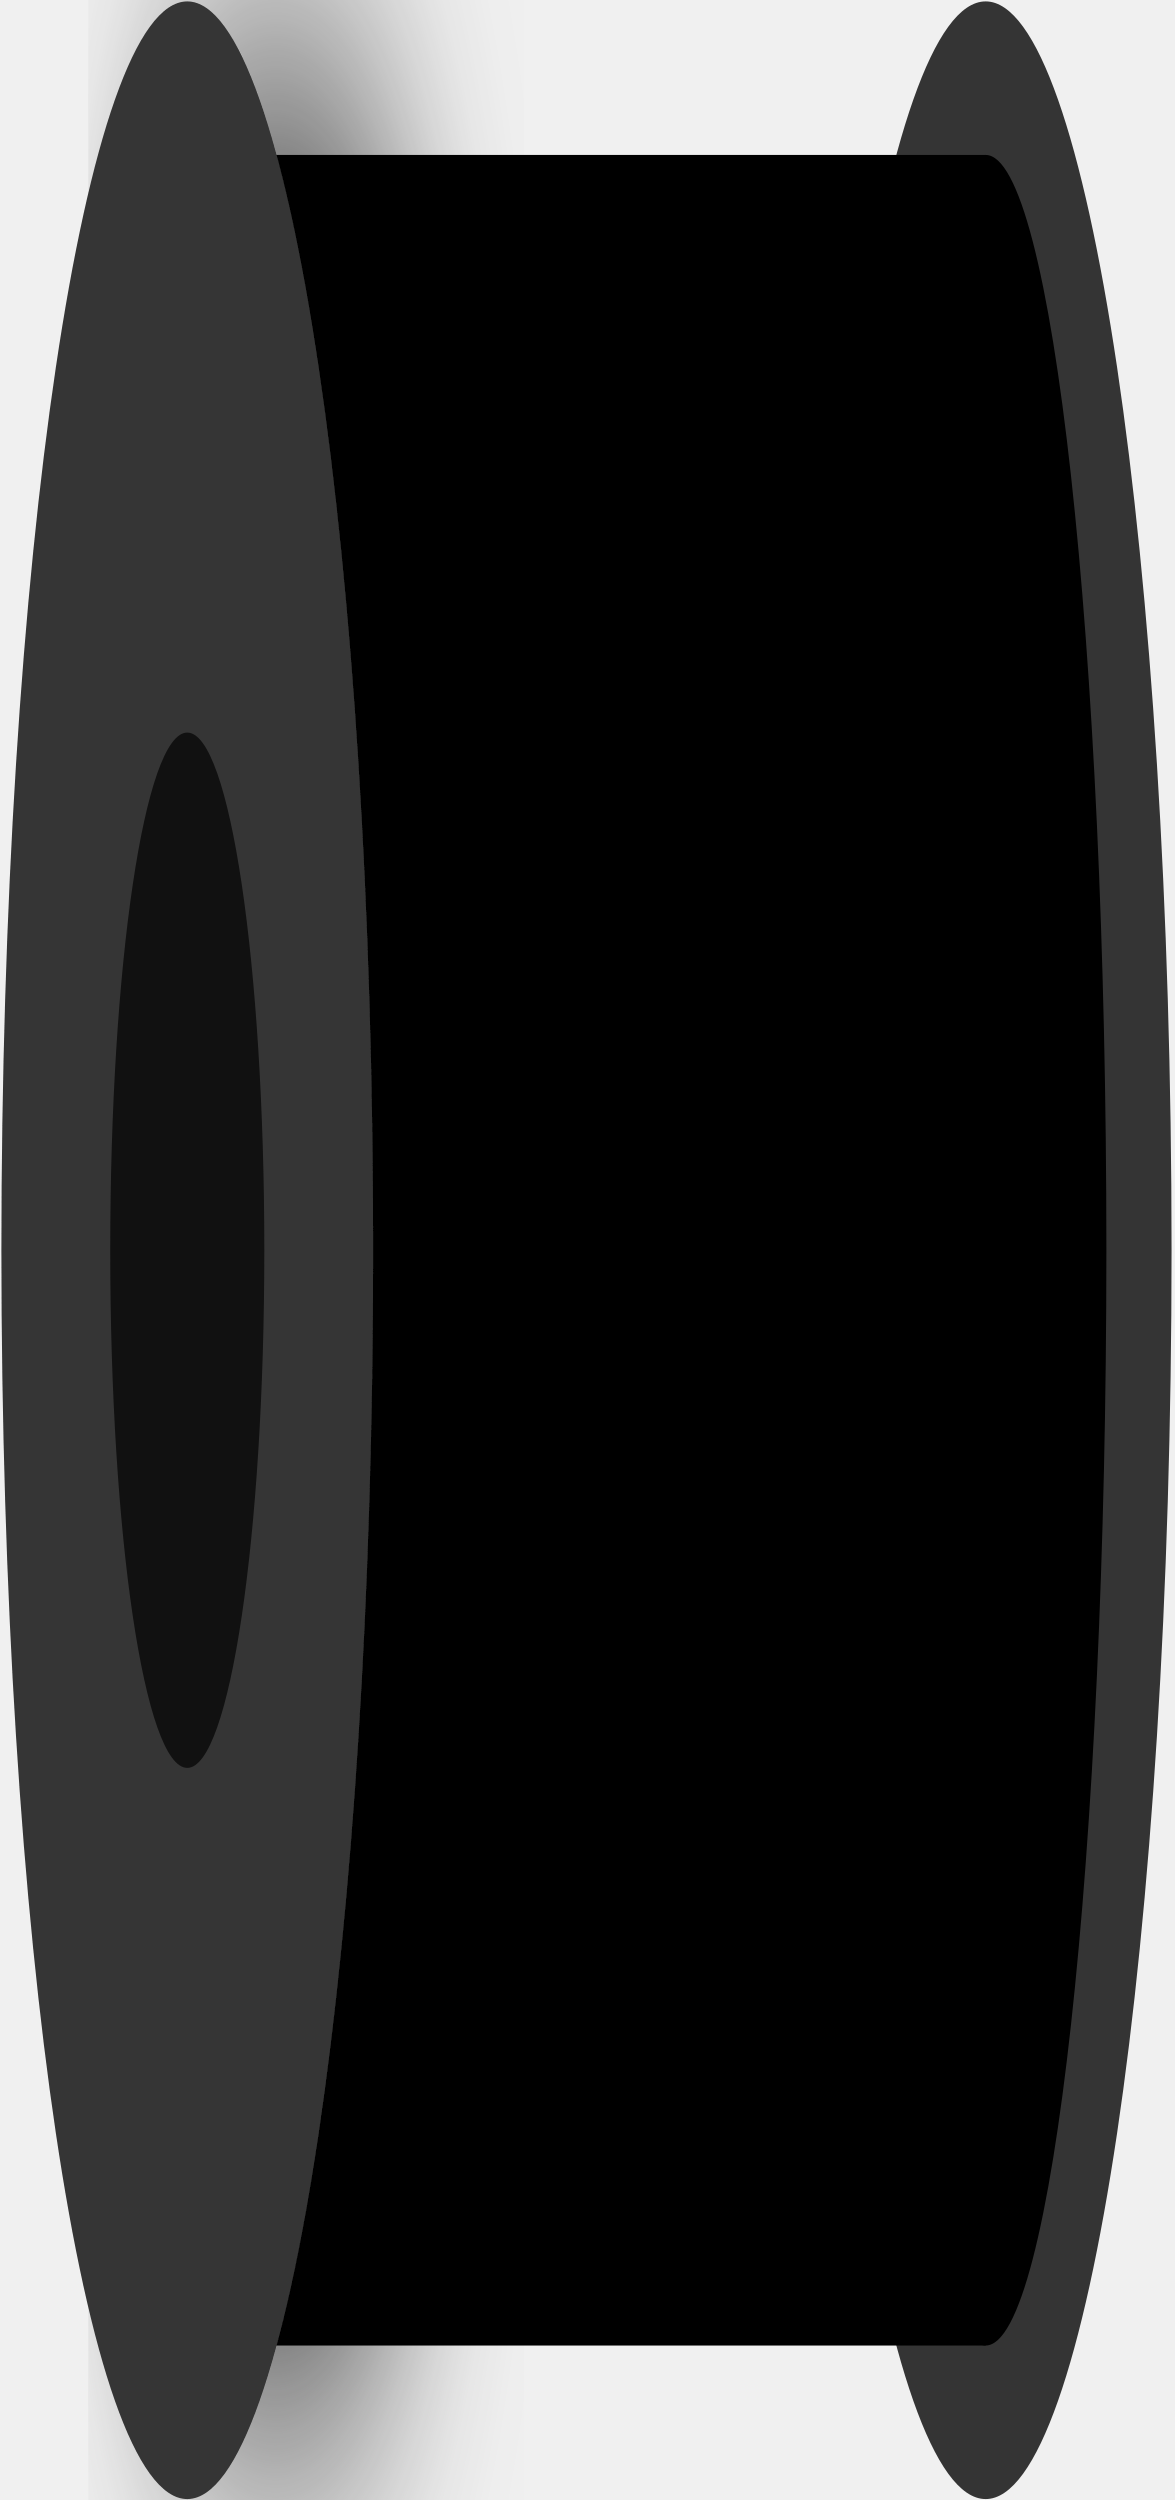
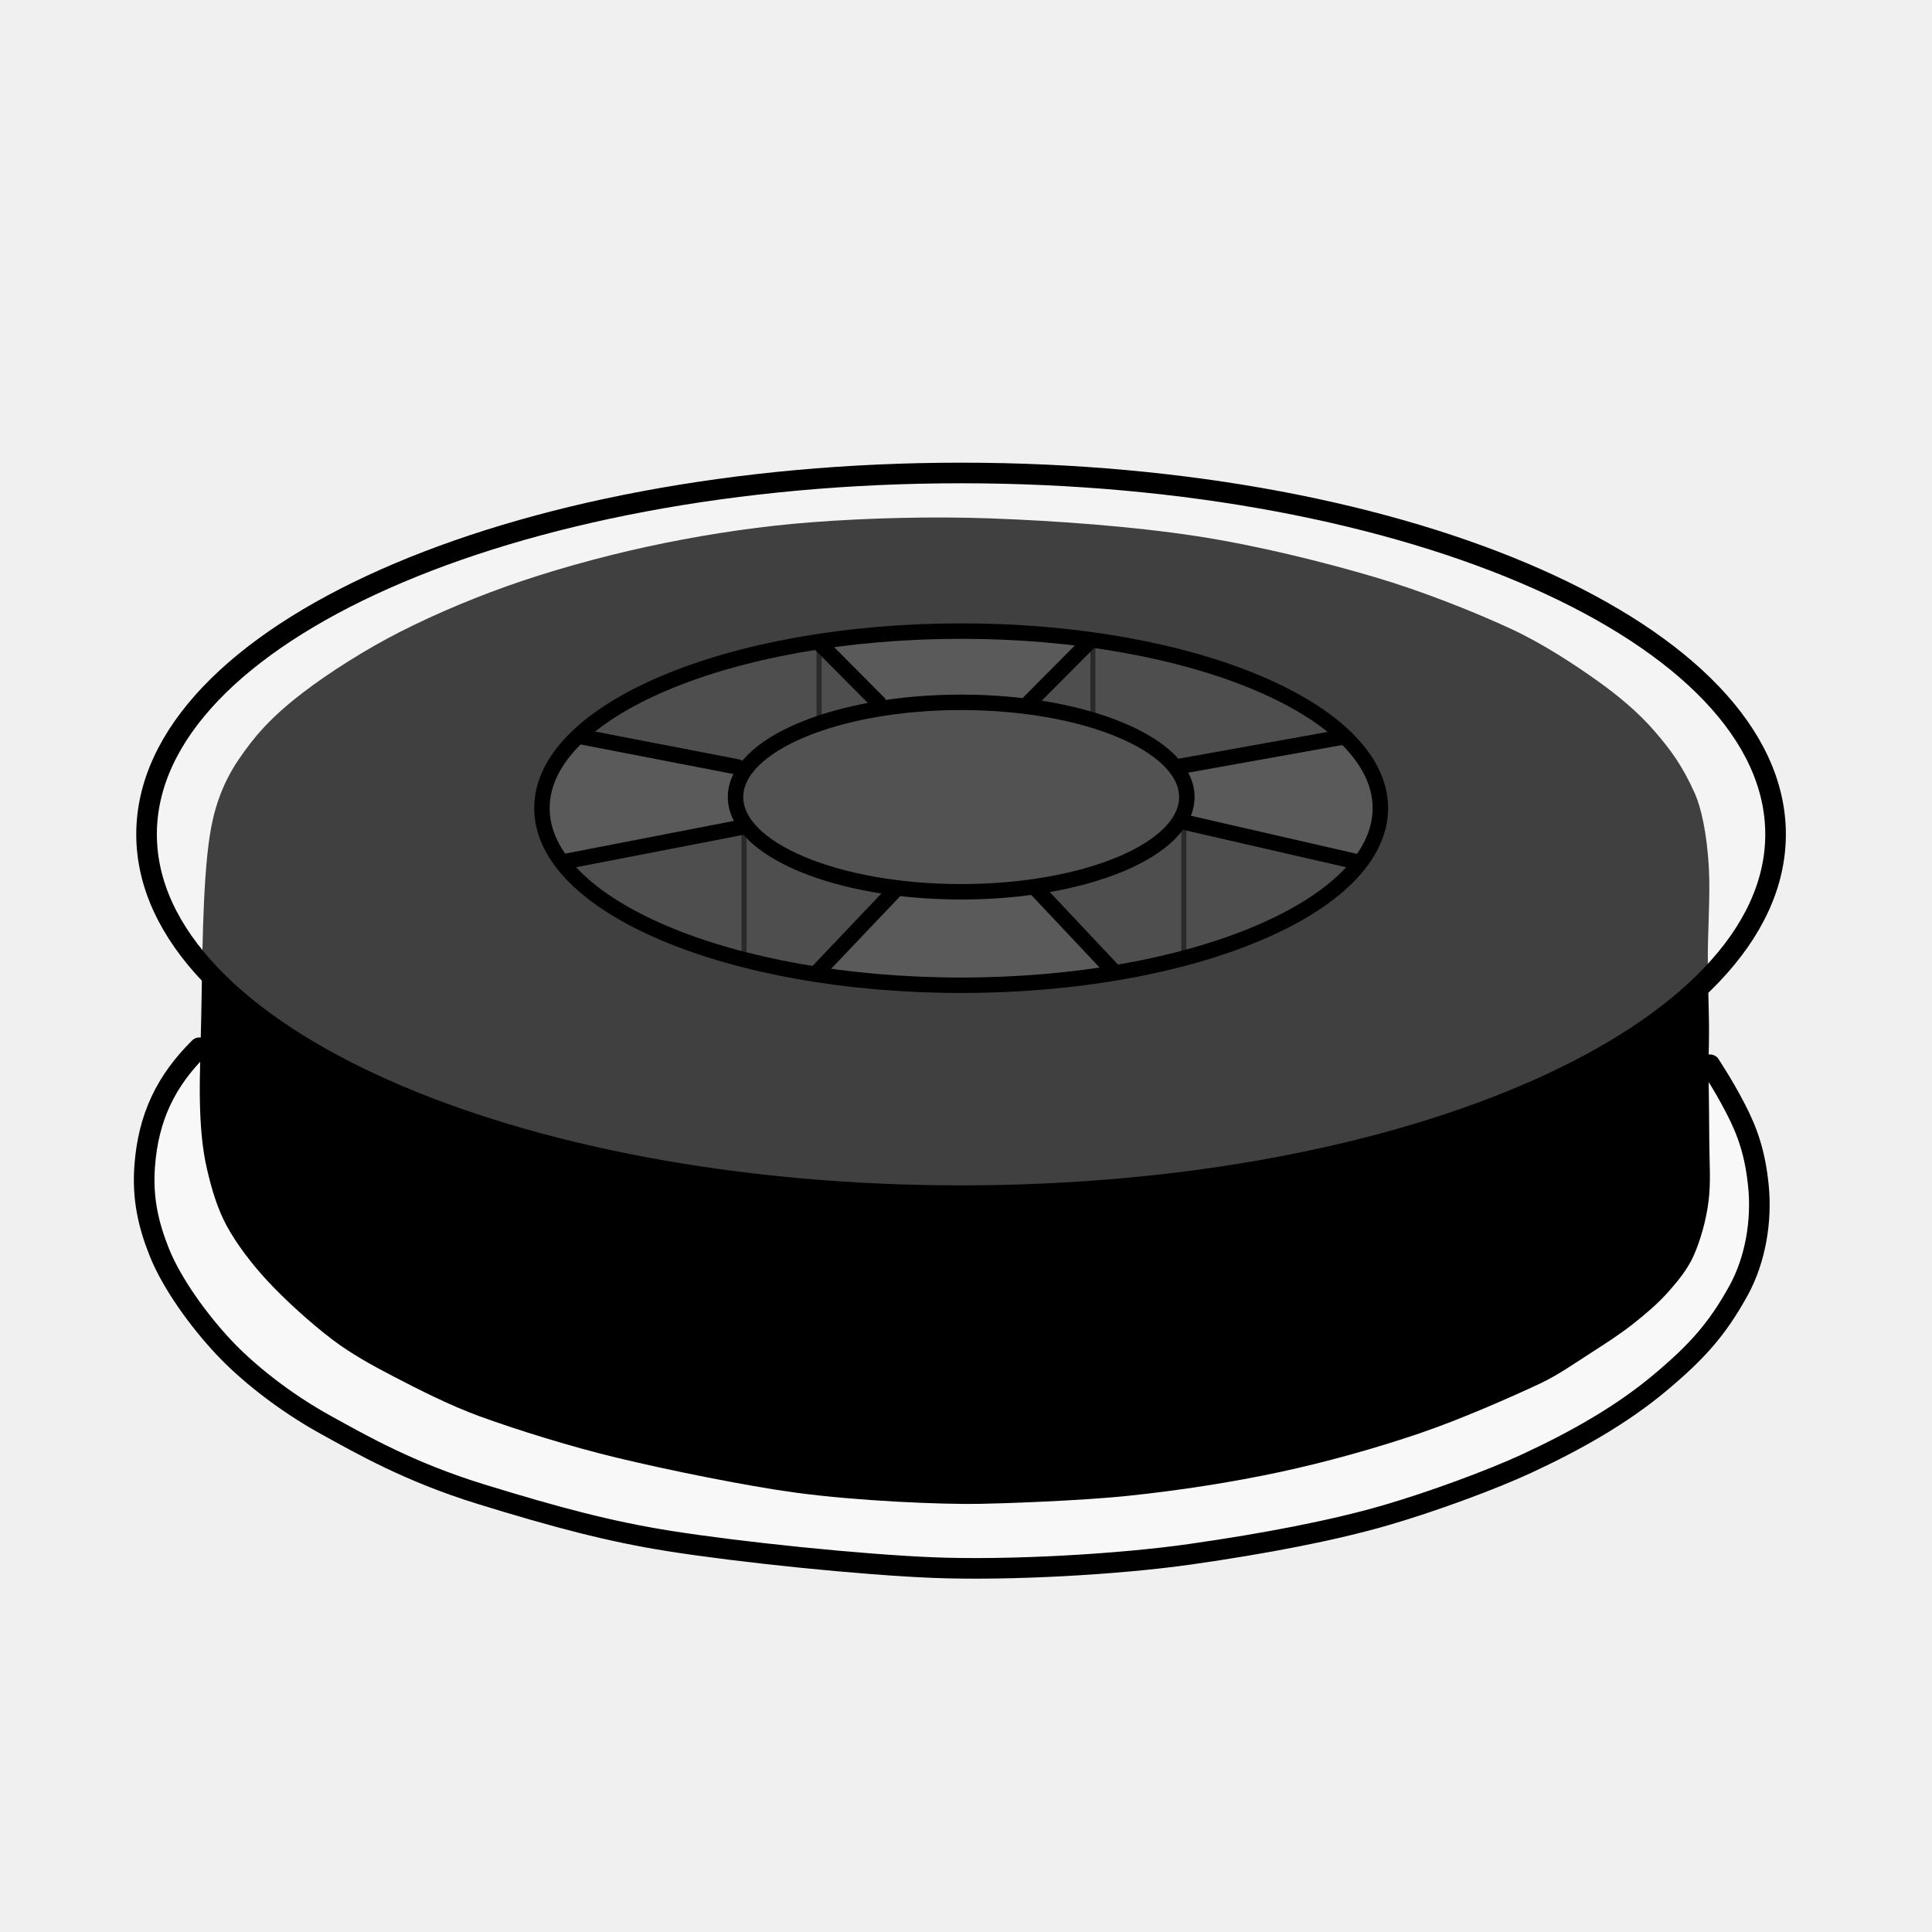
- <svg xmlns="http://www.w3.org/2000/svg" version="1.1" width="100%" height="100%" viewBox="0 0 235 500" xml:space="preserve">
+ <svg xmlns="http://www.w3.org/2000/svg" width="100%" height="100%" viewBox="0 0 375 375" version="1.1" xml:space="preserve" style="fill-rule:evenodd;clip-rule:evenodd;stroke-linecap:round;stroke-linejoin:round;stroke-miterlimit:1.5;">
  <defs>
- </defs>
-   <g transform="matrix(0.5875748 0 0 3.94769 197.1355 250.0468)" id="z-gD78pOtWjQii31Q-6Ze">
-     <path style="stroke: rgb(110,11,48); stroke-width: 0; stroke-dasharray: none; stroke-linecap: butt; stroke-dashoffset: 0; stroke-linejoin: miter; stroke-miterlimit: 4; fill: rgb(52,52,52); fill-rule: nonzero; opacity: 1;" vector-effect="non-scaling-stroke" transform=" translate(0, 0)" d="M 0 -63.269 C 34.925 -63.269 63.269 -34.925 63.269 0 C 63.269 34.925 34.925 63.269 0 63.269 C -34.925 63.269 -63.269 34.925 -63.269 0 C -63.269 -34.925 -34.925 -63.269 0 -63.269 z" stroke-linecap="round" />
+     </defs>
+   <path d="M38.698,203.371c-6.378,6.328 -9.955,13.366 -10.63,23.181c-0.42,6.114 0.726,11.171 2.833,16.455c2.461,6.171 7.73,13.402 12.586,18.562c4.242,4.507 11.303,10.363 19.923,15.099c6.609,3.631 15.946,9.032 29.883,13.331c14.663,4.523 25.093,7.286 36.557,9.102c13.878,2.199 37.288,4.603 51.257,5.168c14.655,0.593 36.046,-0.608 50.033,-2.609c14.533,-2.08 27.594,-4.589 37.744,-7.528c9.093,-2.634 20.654,-6.907 27.427,-10.044c9.608,-4.45 18.544,-9.521 25.975,-15.763c7.122,-5.982 11.021,-10.323 15.141,-17.784c3.331,-6.03 4.577,-13.621 3.872,-20.459c-0.628,-6.08 -1.99,-10.263 -4.498,-15.06c-2.623,-5.016 -4.598,-7.778 -4.894,-8.356" style="fill:#fff;fill-opacity:0.53;stroke:#000;stroke-width:4px;" />
+   <path id="Filament" d="M39.059,197.435c-0.226,10.249 -0.389,13.434 -0.203,18.347c0.142,3.735 0.476,7.493 1.32,11.133c0.856,3.687 1.966,7.582 3.814,10.993c1.964,3.625 4.933,7.489 7.97,10.76c3.42,3.684 8.477,8.257 12.551,11.343c3.692,2.797 7.79,5.037 11.897,7.176c4.767,2.483 10.943,5.622 16.708,7.721c7.194,2.62 17.502,5.835 26.458,8c10.203,2.466 25.36,5.523 34.757,6.799c12.128,1.647 28.299,2.315 35.703,2.195c4.03,-0.065 19.519,-0.566 29.219,-1.594c9.749,-1.034 19.881,-2.589 29.271,-4.609c9.156,-1.969 18.672,-4.652 27.072,-7.511c7.965,-2.711 17.801,-7.048 23.328,-9.643c3.463,-1.626 6.836,-4.006 9.83,-5.924c2.769,-1.774 5.64,-3.624 8.133,-5.584c2.412,-1.896 4.854,-3.962 6.826,-6.173c1.926,-2.16 3.818,-4.455 5.005,-7.094c1.317,-2.925 2.423,-6.871 2.893,-10.457c0.507,-3.878 0.169,-7.556 0.152,-12.811c-0.019,-6.027 -0.186,-13.228 -0.121,-15.51c0.194,-6.834 -0.019,-8.196 -0.151,-17.435c-0.09,-6.314 0.497,-13.269 0.21,-18.86c-0.37,-7.19 -1.607,-12.159 -2.711,-14.634c-2.427,-5.438 -4.68,-8.468 -7.805,-12.098c-3.124,-3.63 -6.982,-6.847 -10.942,-9.682c-4.603,-3.295 -10.79,-7.338 -16.675,-10.087c-7.22,-3.374 -17.531,-7.462 -26.646,-10.155c-10.236,-3.024 -23.015,-6.192 -34.77,-7.992c-12.43,-1.903 -27.425,-2.975 -39.812,-3.426c-11.497,-0.418 -23.951,-0.075 -34.506,0.721c-9.676,0.73 -19.409,2.153 -28.826,4.055c-9.356,1.891 -19.104,4.483 -27.674,7.362c-8.13,2.731 -16.645,6.292 -23.744,9.912c-6.605,3.368 -13.652,7.821 -18.85,11.808c-6.251,4.794 -9.399,8.51 -12.383,12.889c-3.495,5.128 -4.955,10.276 -5.659,14.948c-1.452,9.626 -1.41,24.767 -1.639,35.117Z" style="fill-rule:nonzero;opacity:1;stroke:rgb(255, 255, 0);stroke-width:0px;" fill="current" />
+   <ellipse cx="186.542" cy="161.94" rx="158.095" ry="70.136" style="fill:#fff;fill-opacity:0.25;stroke:#000;stroke-width:4px;" />
+   <g>
+     <path d="M158.986,124.731l0,15.387" style="fill:none;stroke:#000;stroke-width:1px;" />
+     <path d="M212.133,125.009l0,14.282" style="fill:none;stroke:#000;stroke-width:1px;" />
+     <path d="M229.775,160.578l0,24.579" style="fill:none;stroke:#000;stroke-width:1px;" />
+     <path d="M144.42,160.46l0,25.123" style="fill:none;stroke:#000;stroke-width:1px;" />
  </g>
-   <g transform="matrix(0.3815761 0 0 3.462317 197.1355 250.0467)" id="qCAOML5j7kpAVIP3Df73i">
-     <path style="stroke: rgb(110,11,48); stroke-width: 0; stroke-dasharray: none; stroke-linecap: butt; stroke-dashoffset: 0; stroke-linejoin: miter; stroke-miterlimit: 4;fill-rule: nonzero; opacity: 1;" fill="current" vector-effect="non-scaling-stroke" transform=" translate(0, 0)" d="M 0 -63.269 C 34.925 -63.269 63.269 -34.925 63.269 0 C 63.269 34.925 34.925 63.269 0 63.269 C -34.925 63.269 -63.269 34.925 -63.269 0 C -63.269 -34.925 -34.925 -63.269 0 -63.269 z" stroke-linecap="round" />
-   </g>
-   <g transform="matrix(2.073642 0 0 3.357709 117.2947 250.0467)" id="DwEIaQUSPW4DgKfkdPWoC">
-     <path style="stroke: rgb(0,0,0); stroke-width: 0; stroke-dasharray: none; stroke-linecap: butt; stroke-dashoffset: 0; stroke-linejoin: miter; stroke-miterlimit: 4;fill-rule: nonzero; opacity: 1;" fill="current" vector-effect="non-scaling-stroke" transform=" translate(-0.000005, 0)" d="M -38.503 -65.241 L 38.503 -65.241 L 38.503 65.241 L -38.503 65.241 z" stroke-linecap="round" />
-   </g>
-   <g transform="matrix(0.5875748 0 0 3.94769 37.45396 250.0467)" id="OvgM38-6CZm9R47a1TDIX">
-     <filter id="SVGID_90" y="-24.742%" height="149.483%" x="-40.547%" width="181.094%">
-       <feGaussianBlur in="SourceAlpha" stdDeviation="20" />
-       <feOffset dx="30" dy="0" result="oBlur" />
-       <feFlood flood-color="rgb(0,0,0)" flood-opacity="0.8" />
-       <feComposite in2="oBlur" operator="in" />
-       <feMerge>
-         <feMergeNode />
-         <feMergeNode in="SourceGraphic" />
-       </feMerge>
-     </filter>
-     <path style="stroke: rgb(110,11,48); stroke-width: 0; stroke-dasharray: none; stroke-linecap: butt; stroke-dashoffset: 0; stroke-linejoin: miter; stroke-miterlimit: 4; fill: rgb(52,52,52); fill-rule: nonzero; opacity: 1;filter: url(#SVGID_90);" vector-effect="non-scaling-stroke" transform=" translate(0, 0)" d="M 0 -63.269 C 34.925 -63.269 63.269 -34.925 63.269 0 C 63.269 34.925 34.925 63.269 0 63.269 C -34.925 63.269 -63.269 34.925 -63.269 0 C -63.269 -34.925 -34.925 -63.269 0 -63.269 z" stroke-linecap="round" />
-   </g>
-   <g transform="matrix(0.2435598 0 0 1.636385 37.45396 250.0467)" id="woBV3Wt7ijQ6puNeMgAQD">
-     <path style="stroke: rgb(110,11,48); stroke-width: 0; stroke-dasharray: none; stroke-linecap: butt; stroke-dashoffset: 0; stroke-linejoin: miter; stroke-miterlimit: 4; fill: rgb(17,17,17); fill-rule: nonzero; opacity: 1;" vector-effect="non-scaling-stroke" transform=" translate(0, 0)" d="M 0 -63.269 C 34.925 -63.269 63.269 -34.925 63.269 0 C 63.269 34.925 34.925 63.269 0 63.269 C -34.925 63.269 -63.269 34.925 -63.269 0 C -63.269 -34.925 -34.925 -63.269 0 -63.269 z" stroke-linecap="round" />
-   </g>
+   <path d="M113.151,142.179l4.771,-4.529l5.162,-2.861l5.711,-2.445l6.13,-2.233l6.171,-1.975l6.1,-1.944l6.033,-0.81l4.396,-1.158l13.744,12.81l-7.599,2.11l-5.962,1.816l-5.053,2.133l-5.731,3.44l-2.298,2.516l-31.575,-6.87Zm97.68,-17.409l-11.348,12.049l10.982,2.626l8.671,2.921l5.77,3.362l3.475,3.279l32.642,-6.575l-8.02,-5.964l-8.416,-4.154l-8.384,-3.104l-9.513,-2.533l-15.859,-1.907Zm18.164,34.094l34.541,8.205l-6.533,7.313l-10.283,5.218l-10.013,3.892l-11.477,2.819l-8.318,2.177l-15.509,-16.311l9.946,-2.58l7.194,-2.678l6.48,-4.102l3.972,-3.953Zm-54.776,12.992l-15.291,16.747l-14.191,-2.604l-13.262,-4.634l-10.809,-5.195l-6.26,-3.633l-5.223,-5.602l35.892,-7.346l5.095,4.639l5.792,2.655l6.857,2.787l11.4,2.186Z" style="fill:#0b0000;fill-opacity:0.25;stroke:#000;stroke-width:0.15px;" />
+   <ellipse cx="186.558" cy="156.866" rx="81.37" ry="34.37" style="fill:#a8a8a8;fill-opacity:0.25;stroke:#000;stroke-width:3px;" />
+   <path d="M112.544,142.944l30.597,5.915" style="fill:none;stroke:#000;stroke-width:3px;" />
+   <path d="M159.286,125.1l11.278,11.344" style="fill:none;stroke:#000;stroke-width:3px;" />
+   <path d="M199.725,136.367l11.703,-11.769" style="fill:none;stroke:#000;stroke-width:3px;" />
+   <path d="M228.629,148.81l32.067,-5.757" style="fill:none;stroke:#000;stroke-width:3px;" />
+   <path d="M229.105,159.406l33.95,7.794" style="fill:none;stroke:#000;stroke-width:3px;" />
+   <path d="M200.987,172.394l14.88,15.806" style="fill:none;stroke:#000;stroke-width:3px;" />
+   <path d="M173.874,172.662l-14.967,15.744" style="fill:none;stroke:#000;stroke-width:3px;" />
+   <path d="M144.351,160.498l-34.37,6.664" style="fill:none;stroke:#000;stroke-width:3px;" />
+   <ellipse cx="186.567" cy="154.709" rx="43.8" ry="18.387" style="fill:#323232;fill-opacity:0.20;stroke:#000;stroke-width:3px;" />
</svg>
